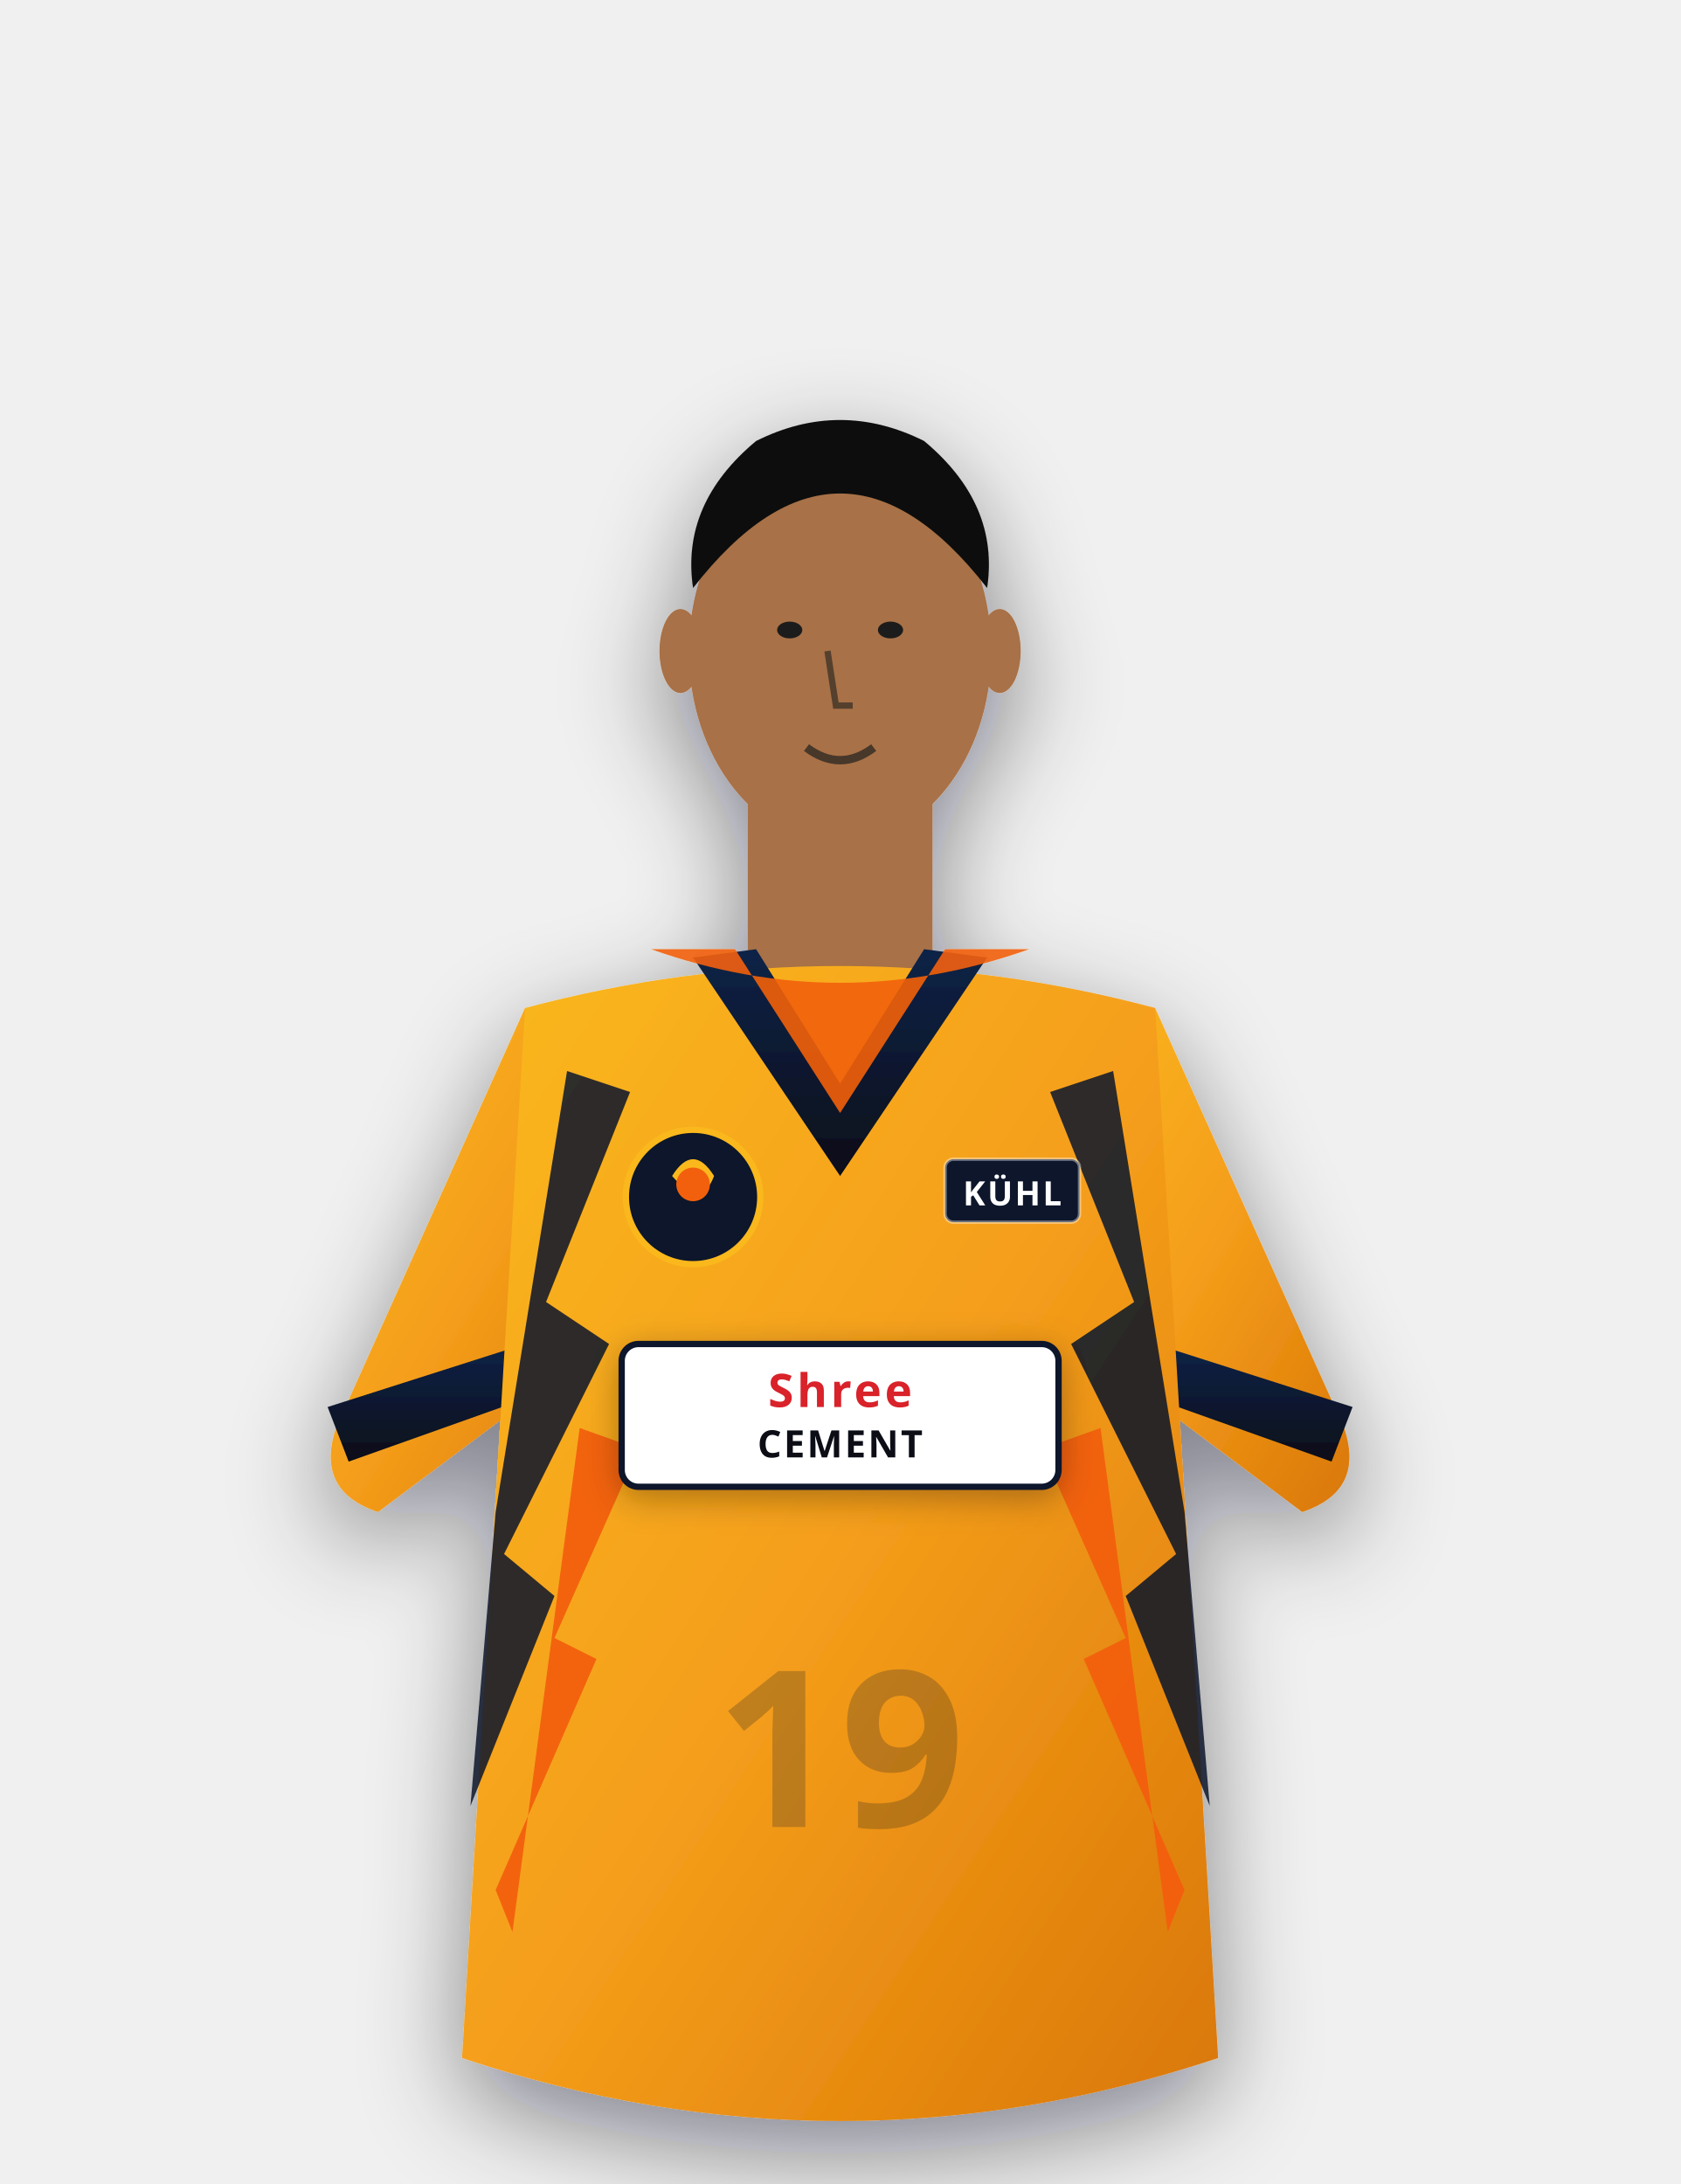
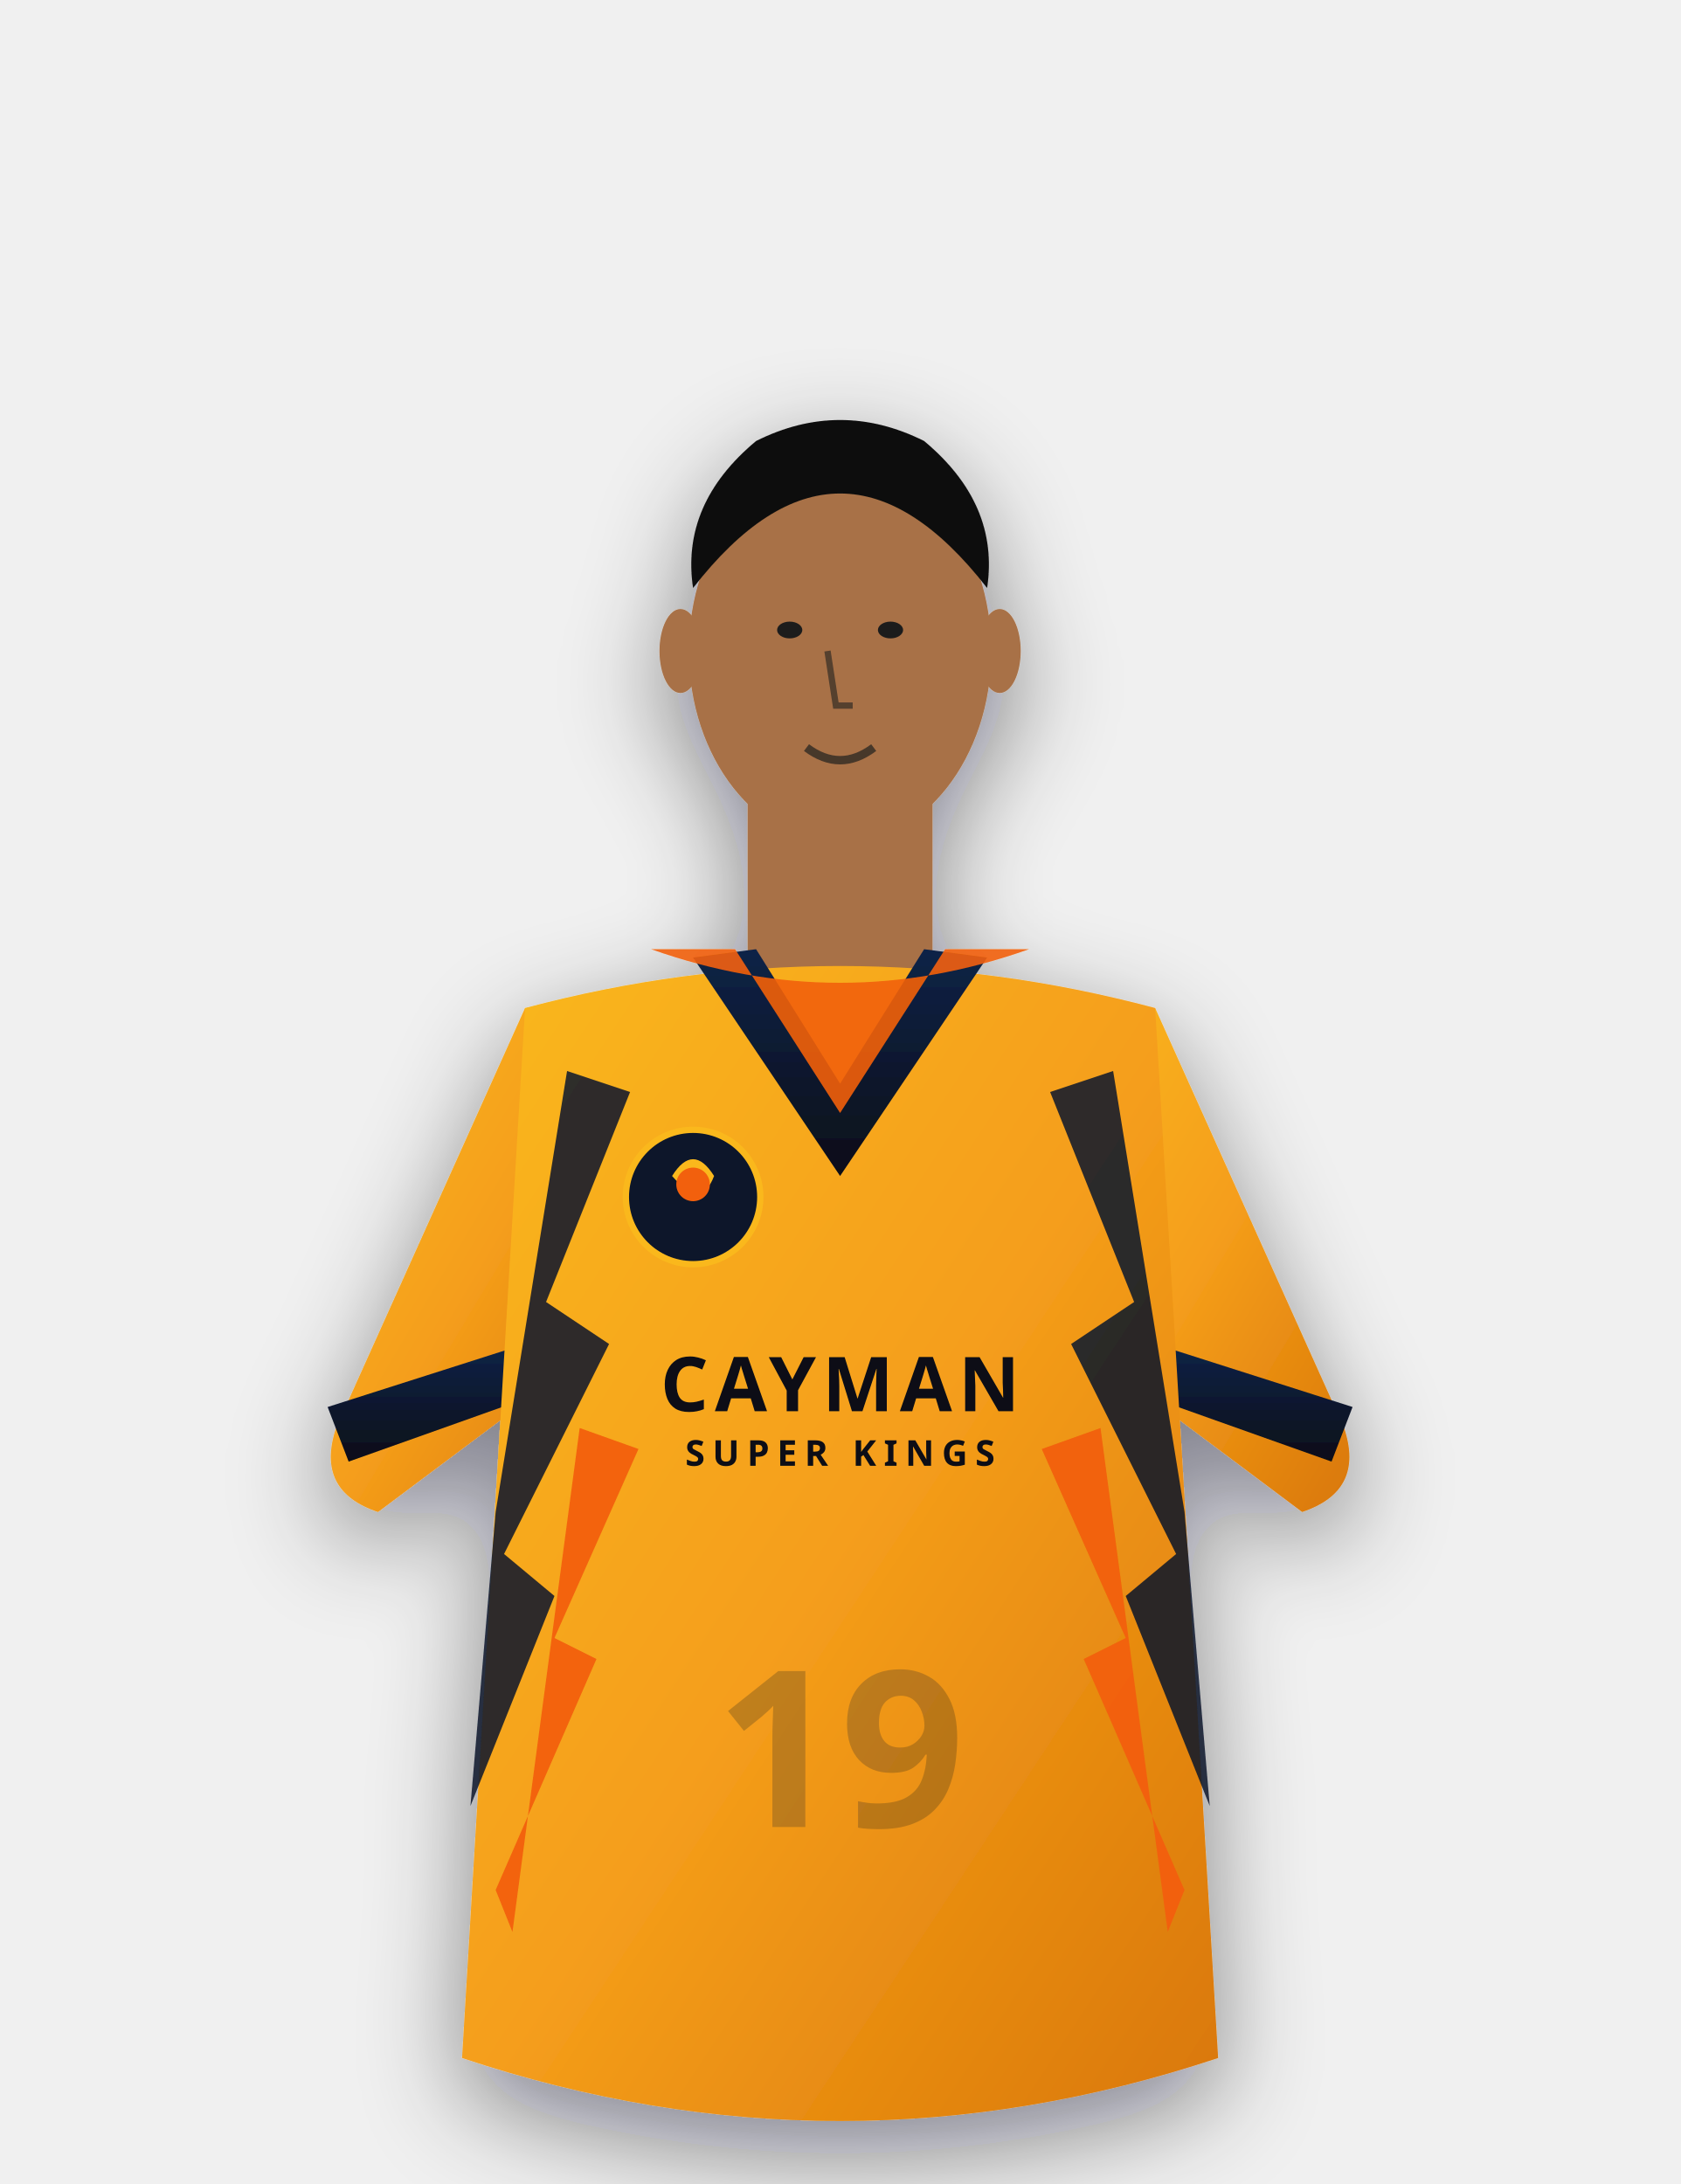
<svg xmlns="http://www.w3.org/2000/svg" viewBox="0 0 400 520" width="100%" height="100%">
  <defs>
    <linearGradient id="jerseyGrad" x1="0%" y1="0%" x2="100%" y2="100%">
      <stop offset="0%" stop-color="#FAB81E" />
      <stop offset="50%" stop-color="#F59E1B" />
      <stop offset="100%" stop-color="#D97706" />
    </linearGradient>
    <linearGradient id="navyGrad" x1="0%" y1="0%" x2="0%" y2="100%">
      <stop offset="0%" stop-color="#112347" />
      <stop offset="100%" stop-color="#080E18" />
    </linearGradient>
    <filter id="glow" x="-20%" y="-20%" width="140%" height="140%">
      <feDropShadow dx="0" dy="8" stdDeviation="12" flood-color="#080E18" flood-opacity="0.45" />
    </filter>
  </defs>
  <g filter="url(#glow)">
    <path d="M178 185 L178 230 Q200 245 222 230 L222 185 Z" fill="#A87146" />
    <ellipse cx="200" cy="155" rx="36" ry="46" fill="#A87146" />
    <ellipse cx="162" cy="155" rx="5" ry="10" fill="#A87146" />
    <ellipse cx="238" cy="155" rx="5" ry="10" fill="#A87146" />
    <path d="M165 140 Q200 95 235 140 Q238 120 220 105 Q200 95 180 105 Q162 120 165 140 Z" fill="#0F0F0F" />
    <ellipse cx="188" cy="150" rx="3" ry="2" fill="#1E1E1E" />
    <ellipse cx="212" cy="150" rx="3" ry="2" fill="#1E1E1E" />
    <path d="M197 155 L199 168 L203 168" stroke="#1E1E1E" stroke-width="1.5" fill="none" opacity="0.6" />
    <path d="M192 178 Q200 184 208 178" stroke="#1E1E1E" stroke-width="2" fill="none" opacity="0.7" />
    <path d="M125 240 L80 340 Q75 355 90 360 L130 330 L150 250 Z" fill="url(#jerseyGrad)" />
    <path d="M275 240 L320 340 Q325 355 310 360 L270 330 L250 250 Z" fill="url(#jerseyGrad)" />
    <path d="M78 335 L125 320 L128 332 L83 348 Z" fill="url(#navyGrad)" />
    <path d="M322 335 L275 320 L272 332 L317 348 Z" fill="url(#navyGrad)" />
    <path d="M125 240 Q200 220 275 240 L290 490 Q200 520 110 490 Z" fill="url(#jerseyGrad)" />
    <path d="M165 228 L200 280 L235 228 L220 226 L200 258 L180 226 Z" fill="url(#navyGrad)" />
    <path d="M155 226 L175 226 L200 265 L225 226 L245 226 Q200 242 155 226 Z" fill="#F2600C" opacity="0.9" />
    <path d="M112 430 L132 380 L120 370 L145 320 L130 310 L150 260 L135 255 L118 360 Z" fill="#09152B" opacity="0.85" />
    <path d="M288 430 L268 380 L280 370 L255 320 L270 310 L250 260 L265 255 L282 360 Z" fill="#09152B" opacity="0.85" />
    <path d="M118 450 L142 395 L132 390 L152 345 L138 340 L122 460 Z" fill="#F2600C" opacity="0.95" />
    <path d="M282 450 L258 395 L268 390 L248 345 L262 340 L278 460 Z" fill="#F2600C" opacity="0.95" />
    <circle cx="165" cy="285" r="16" fill="#09152B" stroke="#FAB81E" stroke-width="1.5" />
    <path d="M160 280 Q165 272 170 280 Q167 288 160 280 Z" fill="#FAB81E" />
    <circle cx="165" cy="282" r="4" fill="#F2600C" />
-     <rect x="225" y="276" width="32" height="15" rx="2" fill="#09152B" stroke="rgba(255,255,255,0.4)" stroke-width="0.8" />
-     <text x="241" y="287" font-family="'Montserrat', sans-serif" font-size="8" font-weight="900" fill="#FFFFFF" text-anchor="middle" letter-spacing="0.5">KÜHL</text>
-     <rect x="148" y="320" width="104" height="34" rx="4" fill="#FFFFFF" stroke="#09152B" stroke-width="1.5" filter="drop-shadow(0 2px 4px rgba(0,0,0,0.3))" />
-     <text x="200" y="335" font-family="'Montserrat', sans-serif" font-size="11" font-weight="900" fill="#D9222A" text-anchor="middle" letter-spacing="0.8">Shree</text>
-     <text x="200" y="347" font-family="'Montserrat', sans-serif" font-size="9" font-weight="900" fill="#080E18" text-anchor="middle" letter-spacing="0.5">CEMENT</text>
+     <text x="200" y="336" font-family="'Barlow Condensed', 'Montserrat', Impact, sans-serif" font-size="18" font-weight="900" fill="#080E18" text-anchor="middle" letter-spacing="1.5">CAYMAN</text>
+     <text x="200" y="349" font-family="'Montserrat', sans-serif" font-size="8.5" font-weight="900" fill="#080E18" text-anchor="middle" letter-spacing="1.8">SUPER KINGS</text>
    <text x="200" y="435" font-family="'Bebas Neue', 'Montserrat', Impact, sans-serif" font-size="52" font-weight="900" fill="rgba(9, 21, 43, 0.22)" text-anchor="middle">19</text>
  </g>
</svg>
